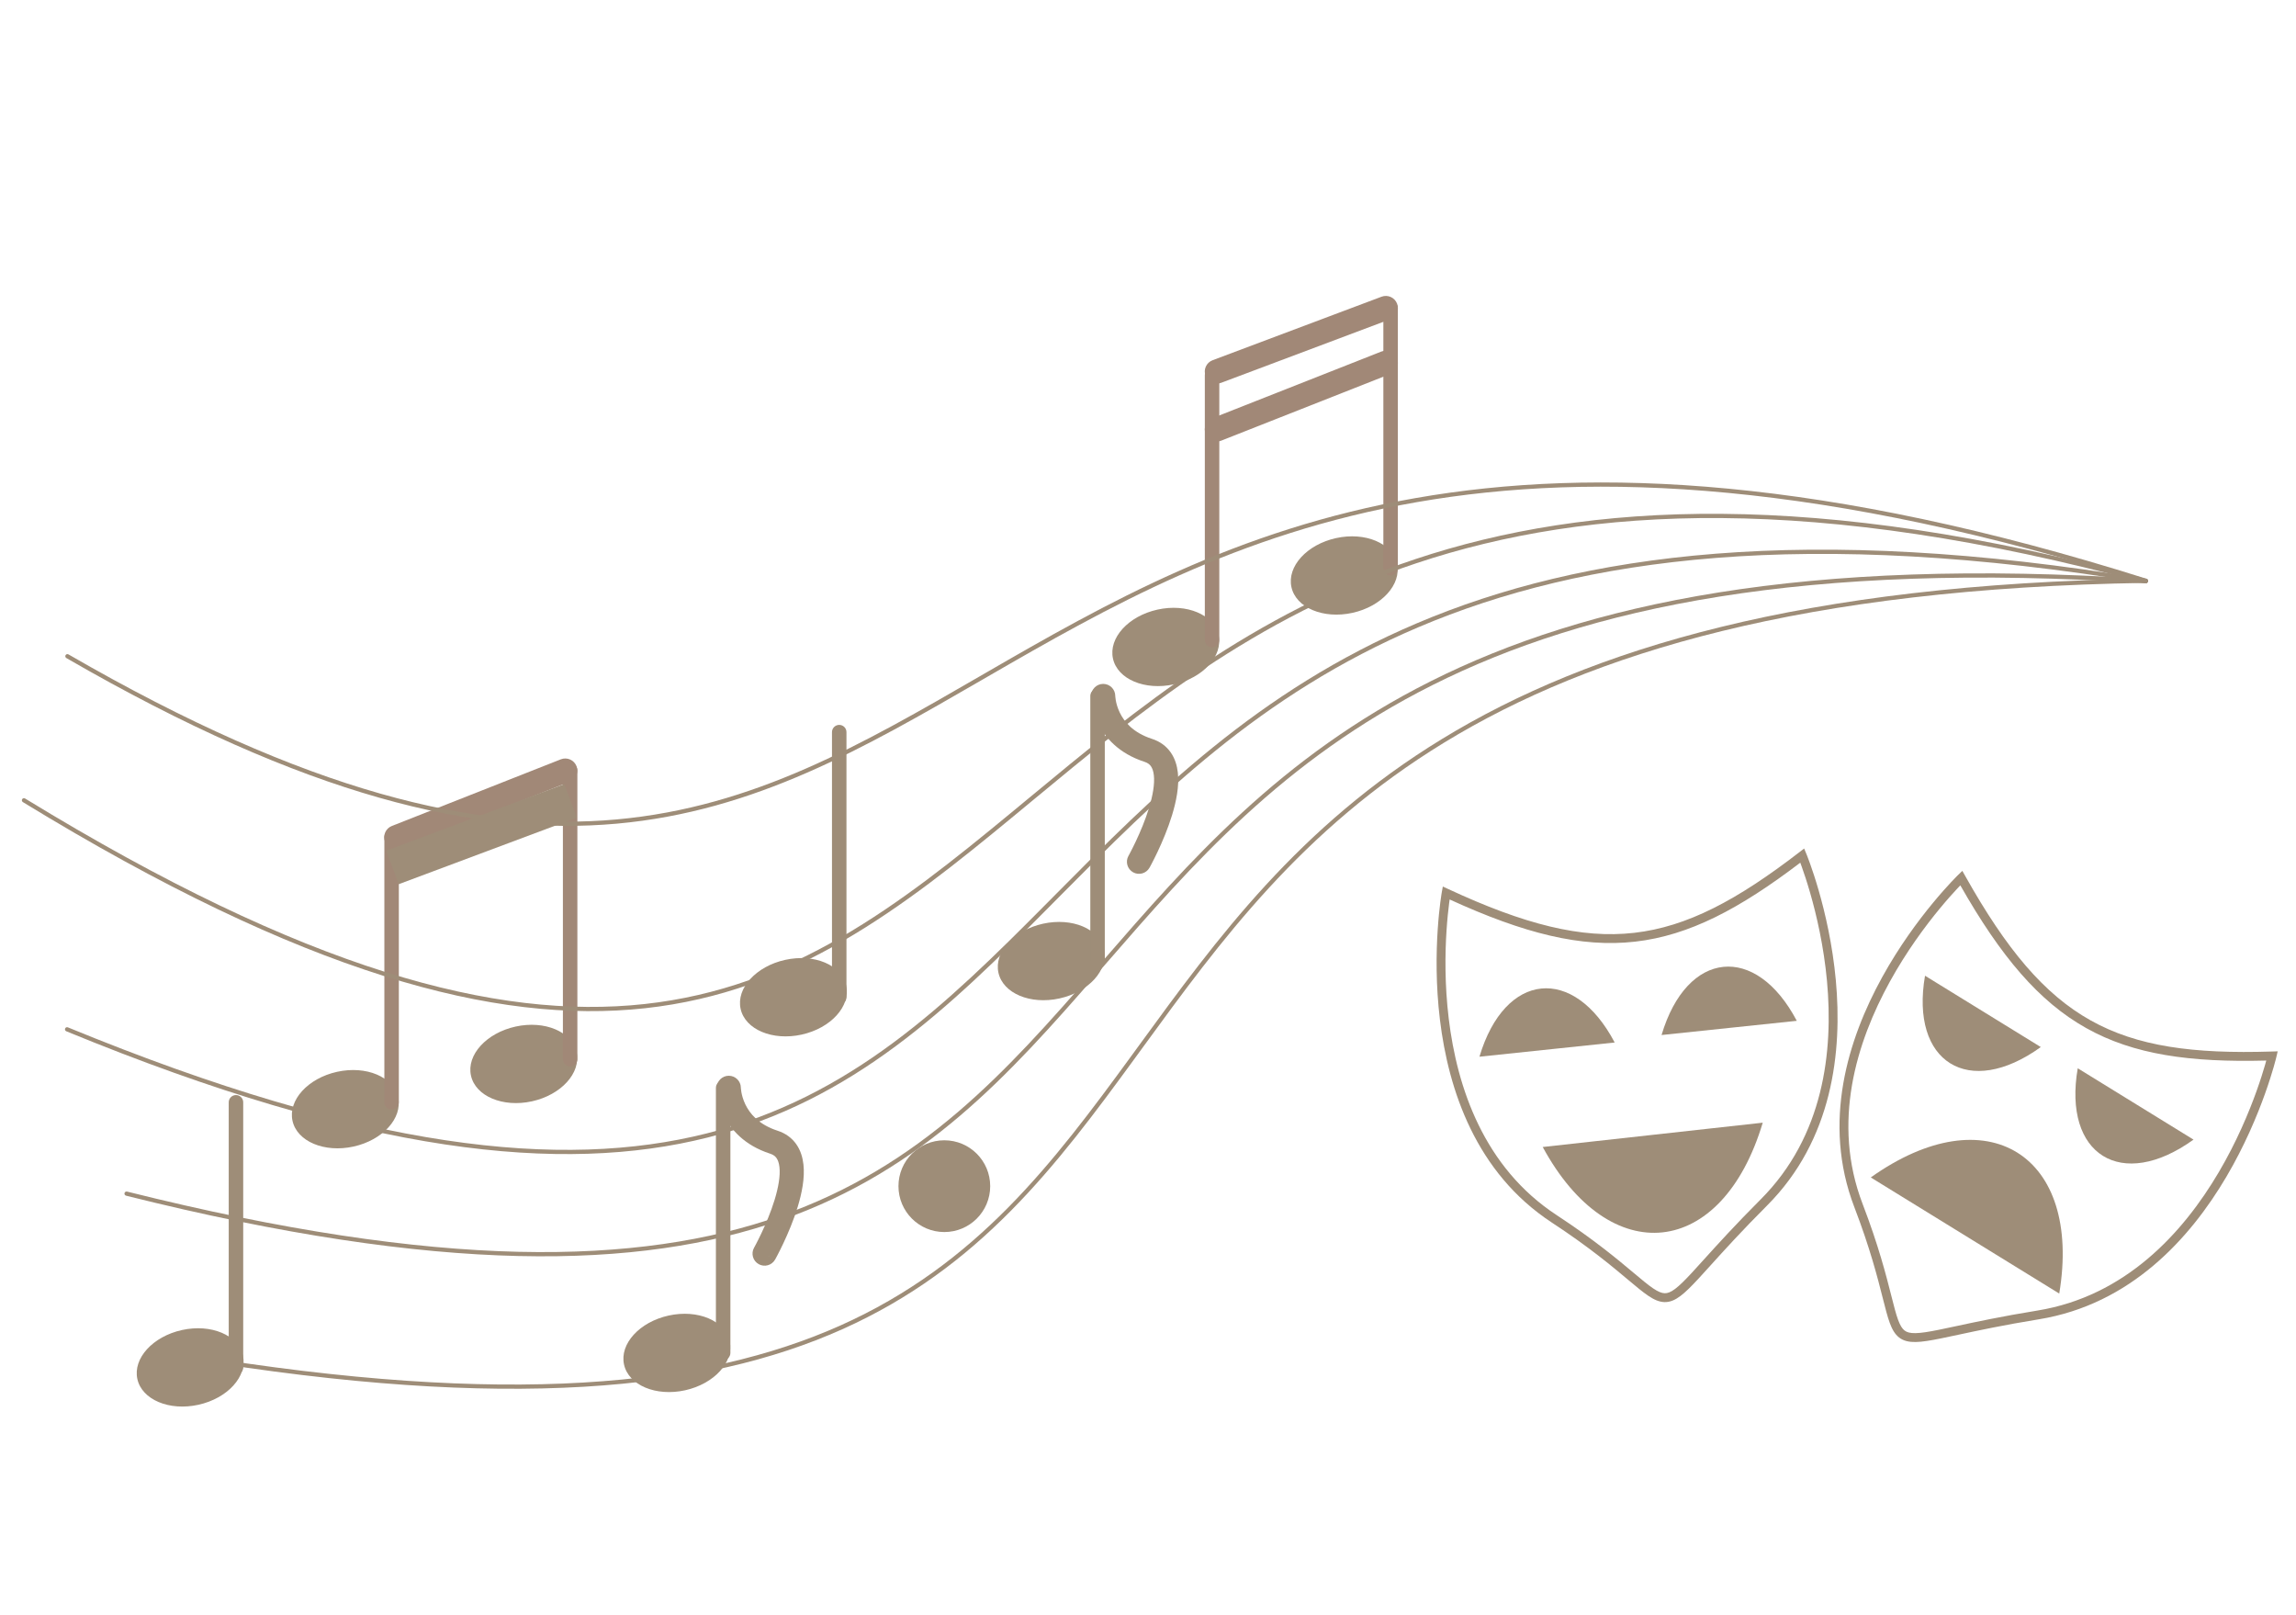
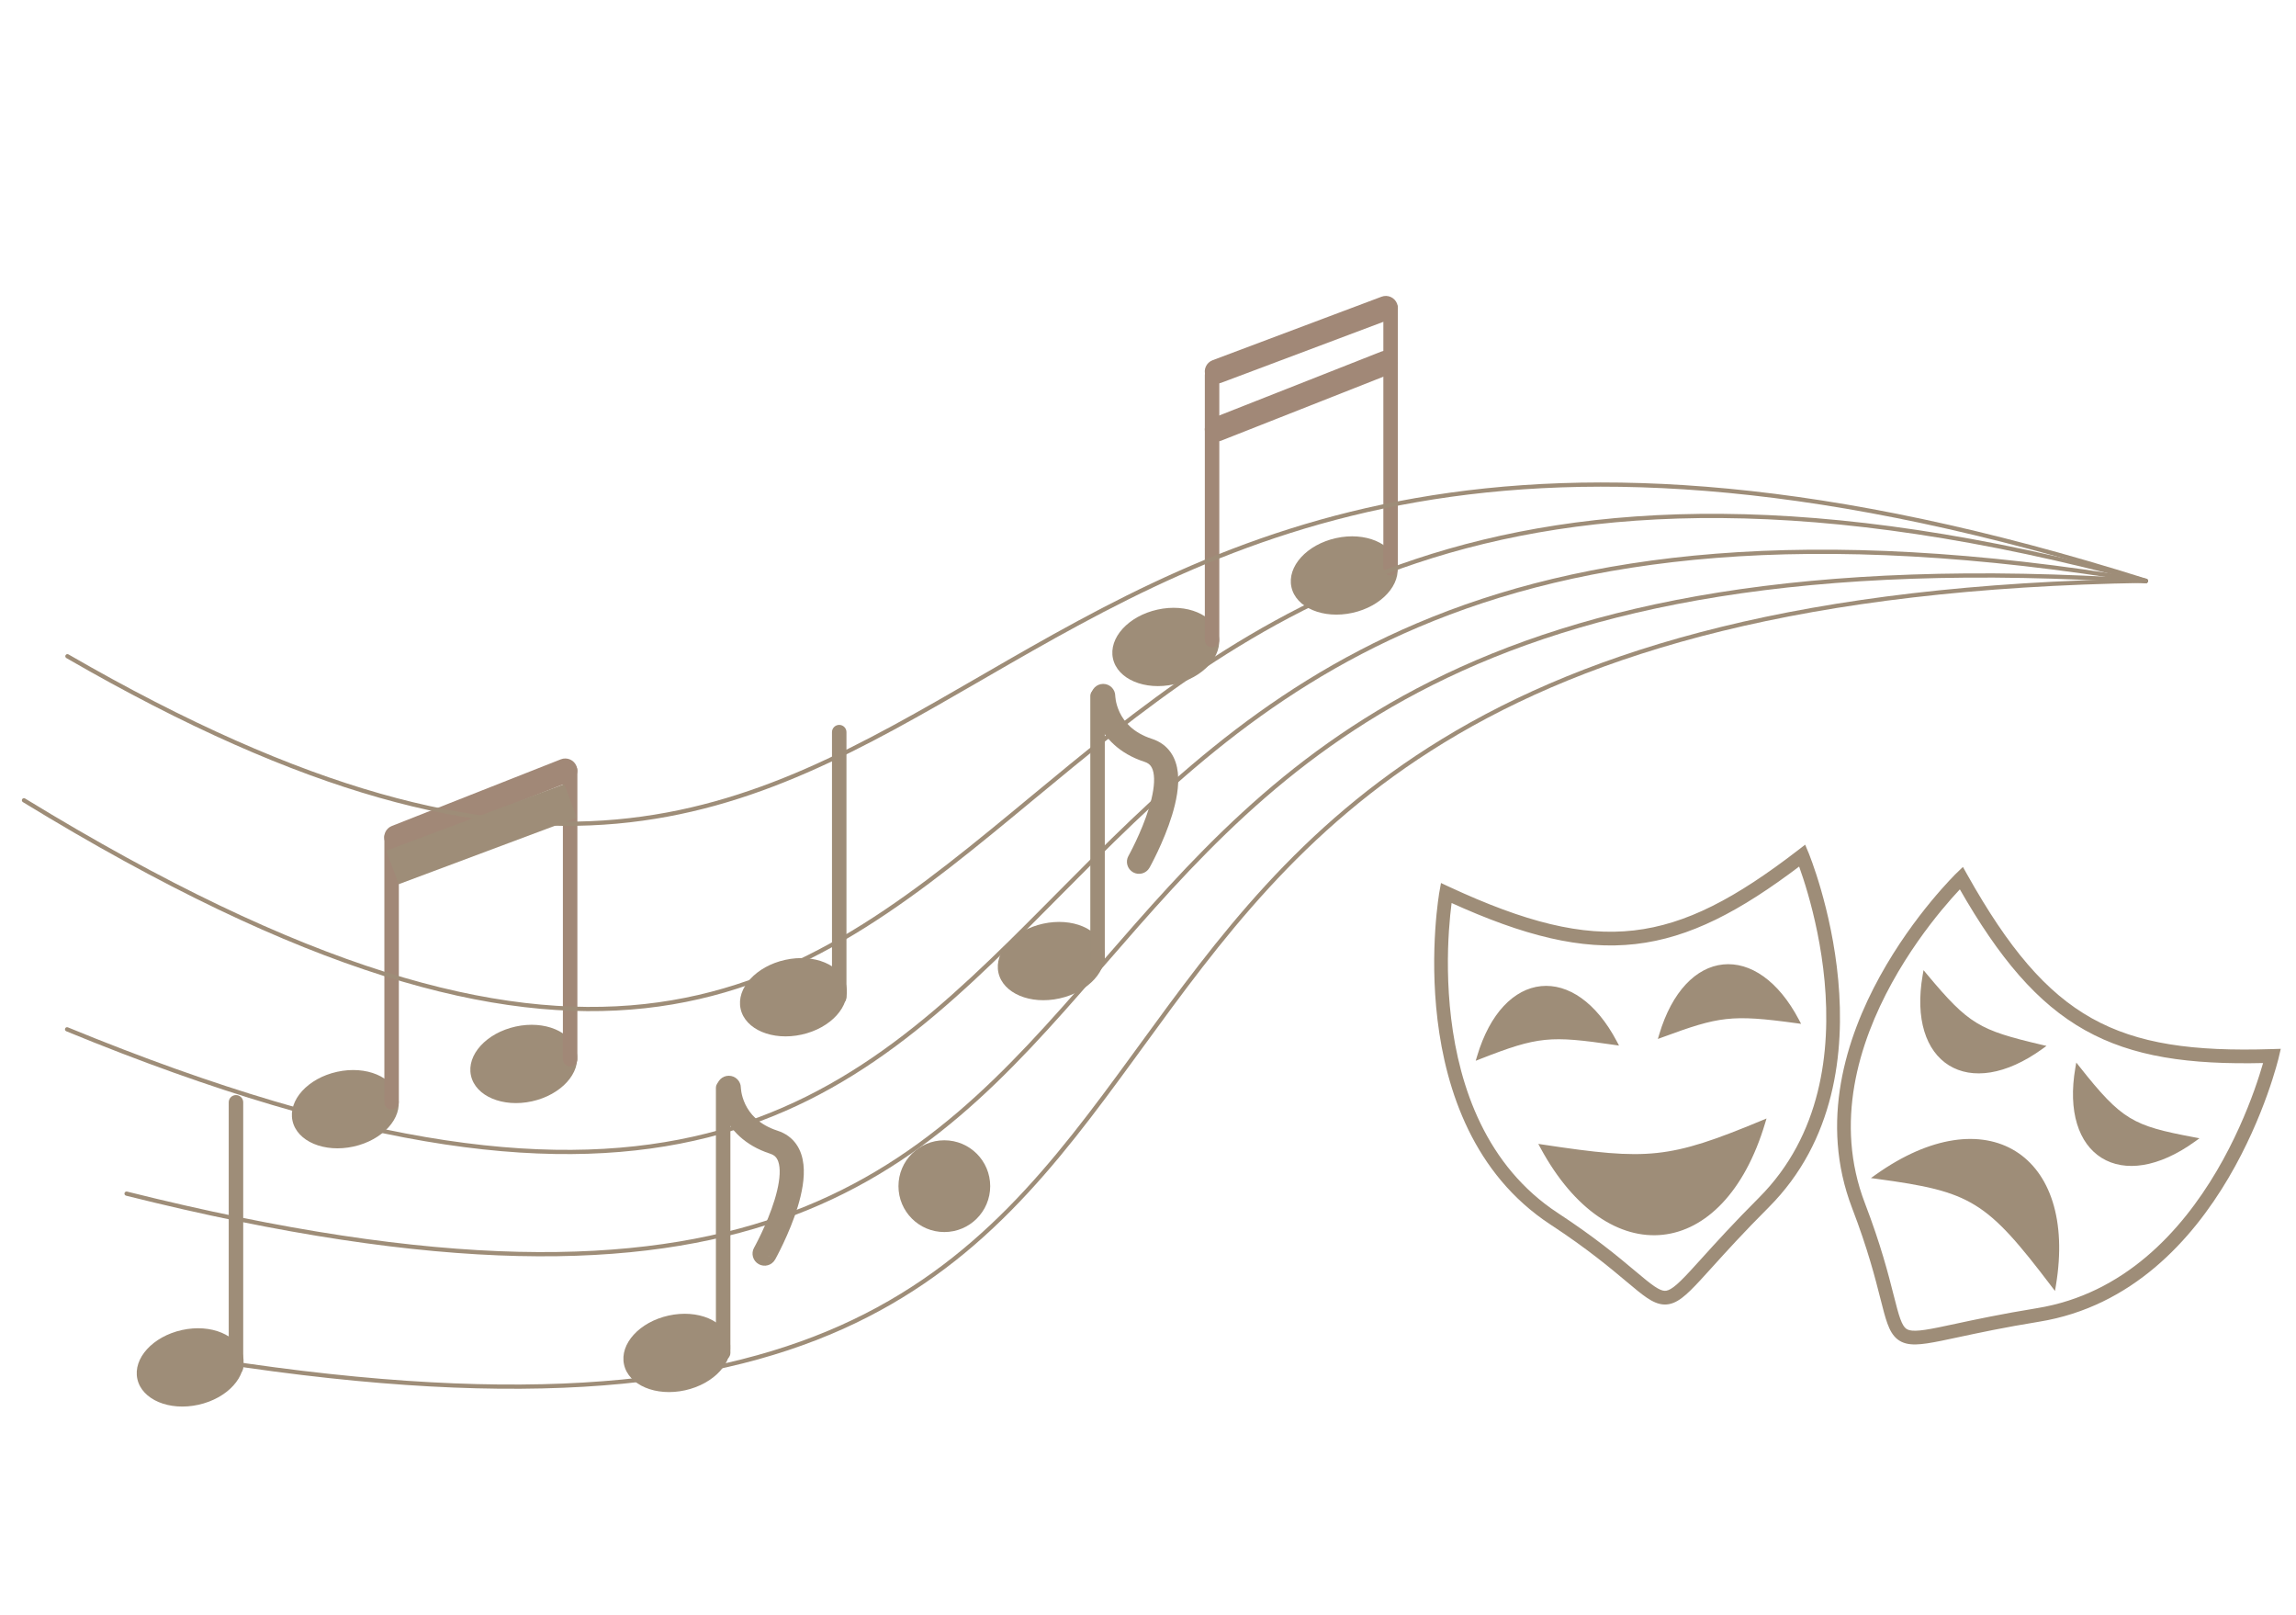
<svg xmlns="http://www.w3.org/2000/svg" width="475" height="334" viewBox="0 0 475 334" fill="none">
  <path d="M175.066 203.843C176.008 208.111 171.88 212.649 165.848 213.98C159.815 215.31 154.162 212.928 153.221 208.66C152.28 204.392 156.407 199.853 162.439 198.523C168.472 197.193 174.125 199.574 175.066 203.843Z" fill="#9E8D78" />
  <path fill-rule="evenodd" clip-rule="evenodd" d="M173.62 207.75C172.793 207.75 172.122 207.079 172.122 206.252L172.122 151.422C172.122 150.595 172.793 149.924 173.62 149.924C174.448 149.924 175.118 150.595 175.118 151.422L175.118 206.252C175.118 207.079 174.448 207.75 173.62 207.75Z" fill="#9E8D78" />
  <path d="M50.265 280.403C51.206 284.671 47.079 289.21 41.046 290.54C35.014 291.871 29.36 289.489 28.419 285.221C27.478 280.952 31.605 276.414 37.638 275.083C43.67 273.753 49.324 276.135 50.265 280.403Z" fill="#9E8D78" />
  <path fill-rule="evenodd" clip-rule="evenodd" d="M48.818 284.311C47.991 284.311 47.32 283.64 47.32 282.812L47.32 227.983C47.32 227.155 47.991 226.485 48.818 226.485C49.646 226.485 50.316 227.155 50.316 227.983L50.316 282.812C50.316 283.64 49.646 284.311 48.818 284.311Z" fill="#9E8D78" />
  <path d="M252.099 131.397C253.04 135.666 248.913 140.204 242.88 141.534C236.848 142.865 231.194 140.483 230.253 136.215C229.312 131.946 233.439 127.408 239.472 126.078C245.504 124.747 251.157 127.129 252.099 131.397Z" fill="#9E8D78" />
  <path d="M289.021 116.614C289.962 120.882 285.835 125.421 279.802 126.751C273.77 128.081 268.116 125.7 267.175 121.432C266.234 117.163 270.361 112.625 276.394 111.294C282.426 109.964 288.079 112.346 289.021 116.614Z" fill="#9E8D78" />
  <path fill-rule="evenodd" clip-rule="evenodd" d="M250.754 133.882C249.927 133.882 249.256 133.211 249.256 132.384L249.256 77.554C249.256 76.727 249.927 76.056 250.754 76.056C251.581 76.056 252.252 76.727 252.252 77.554L252.252 132.384C252.252 133.211 251.581 133.882 250.754 133.882Z" fill="#A18877" />
  <path fill-rule="evenodd" clip-rule="evenodd" d="M287.69 119.05C286.862 119.05 286.191 118.379 286.191 117.552L286.191 63.771C286.191 62.944 286.862 62.273 287.69 62.273C288.517 62.273 289.188 62.944 289.188 63.771L289.188 117.552C289.188 118.379 288.517 119.05 287.69 119.05Z" fill="#A18877" />
  <path fill-rule="evenodd" clip-rule="evenodd" d="M249.405 77.719C248.92 76.428 249.573 74.988 250.864 74.503L285.823 61.365C287.114 60.88 288.553 61.533 289.038 62.824C289.523 64.115 288.87 65.554 287.579 66.039L252.621 79.178C251.33 79.663 249.89 79.01 249.405 77.719Z" fill="#A18877" />
  <path fill-rule="evenodd" clip-rule="evenodd" d="M249.42 89.727C248.914 88.444 249.544 86.994 250.827 86.488L285.785 72.705C287.068 72.199 288.518 72.829 289.024 74.112C289.529 75.394 288.9 76.844 287.617 77.35L252.658 91.134C251.376 91.64 249.926 91.01 249.42 89.727Z" fill="#A18877" />
  <path d="M82.36 226.996C83.302 231.264 79.174 235.803 73.142 237.133C67.109 238.463 61.456 236.082 60.515 231.813C59.574 227.545 63.701 223.007 69.733 221.676C75.766 220.346 81.419 222.728 82.36 226.996Z" fill="#9E8D78" />
  <path d="M119.281 217.639C120.223 221.908 116.095 226.446 110.063 227.777C104.03 229.107 98.377 226.725 97.436 222.457C96.495 218.189 100.622 213.65 106.654 212.32C112.687 210.989 118.34 213.371 119.281 217.639Z" fill="#9E8D78" />
  <path fill-rule="evenodd" clip-rule="evenodd" d="M81.016 229.481C80.188 229.481 79.518 228.811 79.518 227.983L79.518 173.154C79.518 172.326 80.188 171.656 81.016 171.656C81.843 171.656 82.514 172.326 82.514 173.154L82.514 227.983C82.514 228.811 81.843 229.481 81.016 229.481Z" fill="#A18877" />
  <path fill-rule="evenodd" clip-rule="evenodd" d="M117.951 220.556C117.124 220.556 116.453 219.885 116.453 219.058L116.453 159.37C116.453 158.542 117.124 157.872 117.951 157.872C118.779 157.872 119.449 158.542 119.449 159.37L119.449 219.058C119.449 219.885 118.779 220.556 117.951 220.556Z" fill="#A18877" />
  <path fill-rule="evenodd" clip-rule="evenodd" d="M79.66 174.069C79.154 172.786 79.784 171.336 81.067 170.83L116.025 157.046C117.308 156.541 118.758 157.17 119.264 158.453C119.77 159.736 119.14 161.186 117.857 161.692L82.899 175.476C81.616 175.982 80.166 175.352 79.66 174.069Z" fill="#A18877" />
  <path d="M79.9 175.945L116.737 162.169L119.328 169.095L82.491 182.872L79.9 175.945Z" fill="#9E8D78" />
  <path d="M150.948 277.408C151.89 281.676 147.762 286.215 141.73 287.545C135.697 288.875 130.044 286.494 129.103 282.225C128.161 277.957 132.289 273.419 138.321 272.088C144.354 270.758 150.007 273.14 150.948 277.408Z" fill="#9E8D78" />
  <path fill-rule="evenodd" clip-rule="evenodd" d="M149.607 281.314C148.779 281.314 148.108 280.644 148.108 279.816L148.108 224.987C148.108 224.159 148.779 223.489 149.607 223.489C150.434 223.489 151.105 224.159 151.105 224.987L151.105 279.816C151.105 280.644 150.434 281.314 149.607 281.314Z" fill="#9E8D78" />
  <path fill-rule="evenodd" clip-rule="evenodd" d="M153.271 224.968C153.261 223.598 152.147 222.49 150.774 222.49C149.395 222.49 148.277 223.608 148.277 224.987L150.774 224.987C148.277 224.987 148.277 224.988 148.277 224.99L148.277 224.993L148.277 225L148.277 225.015C148.278 225.027 148.278 225.041 148.278 225.056C148.279 225.087 148.28 225.127 148.281 225.173C148.285 225.267 148.291 225.391 148.303 225.543C148.327 225.846 148.373 226.26 148.462 226.758C148.638 227.749 148.988 229.096 149.688 230.558C151.116 233.54 153.948 236.868 159.333 238.61C160.009 238.829 160.394 239.155 160.651 239.522C160.931 239.924 161.158 240.52 161.255 241.385C161.454 243.175 161.043 245.568 160.251 248.158C159.476 250.692 158.415 253.171 157.534 255.036C157.097 255.963 156.709 256.726 156.433 257.255C156.295 257.519 156.185 257.724 156.111 257.86C156.074 257.928 156.045 257.98 156.027 258.012L156.008 258.048L156.004 258.055C156.003 258.055 156.003 258.056 156.003 258.056C155.328 259.258 155.756 260.78 156.958 261.455C158.16 262.13 159.682 261.703 160.357 260.501L158.18 259.278C160.357 260.501 160.358 260.5 160.358 260.5L160.361 260.494L160.37 260.479L160.398 260.428C160.421 260.385 160.455 260.324 160.498 260.245C160.584 260.086 160.707 259.858 160.858 259.568C161.161 258.99 161.579 258.165 162.05 257.168C162.987 255.184 164.155 252.467 165.026 249.618C165.88 246.825 166.532 243.645 166.217 240.831C166.057 239.395 165.632 237.931 164.743 236.66C163.829 235.355 162.525 234.395 160.87 233.859C156.927 232.583 155.095 230.287 154.192 228.401C153.726 227.427 153.493 226.529 153.378 225.883C153.321 225.561 153.294 225.309 153.282 225.15C153.275 225.071 153.273 225.016 153.272 224.987C153.271 224.978 153.271 224.971 153.271 224.968Z" fill="#9E8D78" />
  <path d="M228.404 196.364C229.346 200.632 225.218 205.171 219.186 206.501C213.153 207.831 207.5 205.45 206.559 201.182C205.618 196.913 209.745 192.375 215.777 191.044C221.81 189.714 227.463 192.096 228.404 196.364Z" fill="#9E8D78" />
  <path fill-rule="evenodd" clip-rule="evenodd" d="M227.063 200.271C226.235 200.271 225.564 199.6 225.564 198.772L225.564 143.943C225.564 143.115 226.235 142.445 227.063 142.445C227.89 142.445 228.561 143.115 228.561 143.943L228.561 198.772C228.561 199.6 227.89 200.271 227.063 200.271Z" fill="#9E8D78" />
  <path fill-rule="evenodd" clip-rule="evenodd" d="M230.727 143.924C230.717 142.554 229.603 141.446 228.23 141.446C226.851 141.446 225.733 142.564 225.733 143.943L228.23 143.943C225.733 143.943 225.733 143.945 225.733 143.946L225.733 143.949L225.733 143.956L225.734 143.972C225.734 143.983 225.734 143.997 225.734 144.012C225.735 144.043 225.736 144.083 225.737 144.129C225.741 144.223 225.747 144.347 225.759 144.499C225.783 144.802 225.829 145.216 225.918 145.714C226.094 146.705 226.444 148.052 227.144 149.514C228.573 152.496 231.404 155.824 236.789 157.566C237.465 157.785 237.85 158.111 238.107 158.478C238.387 158.88 238.614 159.476 238.711 160.341C238.911 162.131 238.499 164.524 237.707 167.114C236.932 169.648 235.871 172.127 234.99 173.992C234.553 174.919 234.165 175.682 233.889 176.211C233.751 176.475 233.641 176.68 233.567 176.816C233.53 176.885 233.502 176.936 233.483 176.969L233.464 177.004L233.46 177.011C233.459 177.011 233.459 177.012 233.459 177.012C232.784 178.214 233.212 179.736 234.414 180.411C235.616 181.086 237.138 180.659 237.813 179.457L235.637 178.234C237.813 179.457 237.814 179.456 237.814 179.456L237.818 179.45L237.826 179.435L237.854 179.385C237.877 179.341 237.911 179.28 237.954 179.201C238.04 179.042 238.163 178.814 238.314 178.524C238.617 177.946 239.035 177.121 239.506 176.124C240.443 174.14 241.611 171.423 242.482 168.574C243.336 165.781 243.988 162.601 243.673 159.787C243.513 158.351 243.088 156.888 242.199 155.616C241.286 154.311 239.981 153.351 238.326 152.815C234.384 151.539 232.551 149.243 231.648 147.357C231.182 146.383 230.949 145.485 230.834 144.839C230.777 144.518 230.75 144.265 230.738 144.106C230.731 144.027 230.729 143.972 230.728 143.943C230.727 143.934 230.727 143.927 230.727 143.924Z" fill="#9E8D78" />
  <path d="M204.855 245.327C204.855 250.568 200.606 254.817 195.365 254.817C190.125 254.817 185.876 250.568 185.876 245.327C185.876 240.086 190.125 235.838 195.365 235.838C200.606 235.838 204.855 240.086 204.855 245.327Z" fill="#9E8D78" />
  <path fill-rule="evenodd" clip-rule="evenodd" d="M127.614 170.101C98.635 172.72 63.47 164.564 13.852 135.886C13.763 135.834 13.732 135.72 13.784 135.63C13.836 135.54 13.95 135.51 14.04 135.562C63.621 164.218 98.707 172.337 127.58 169.728C156.015 167.158 178.451 154.184 202.814 140.096C203.195 139.876 203.576 139.655 203.958 139.435C228.76 125.096 255.661 109.769 292.922 103.257C330.183 96.745 377.788 99.05 444.006 119.94C444.105 119.971 444.16 120.076 444.129 120.175C444.098 120.274 443.992 120.328 443.894 120.297C377.718 99.42 330.175 97.126 292.986 103.626C255.797 110.125 228.946 125.421 204.145 139.759C203.754 139.985 203.364 140.211 202.974 140.436C178.631 154.513 156.131 167.524 127.614 170.101Z" fill="#8C6D57" />
  <path fill-rule="evenodd" clip-rule="evenodd" d="M292.879 103.01C330.189 96.49 377.835 98.802 444.082 119.701C444.312 119.774 444.439 120.019 444.367 120.249C444.294 120.48 444.049 120.607 443.819 120.535C377.671 99.667 330.169 97.38 293.029 103.871C255.887 110.362 229.07 125.637 204.27 139.974L203.078 140.664C178.749 154.732 156.209 167.767 127.637 170.349C98.588 172.974 63.37 164.794 13.727 136.101C13.518 135.981 13.447 135.713 13.568 135.504C13.689 135.295 13.956 135.224 14.165 135.345C63.721 163.987 98.755 172.082 127.558 169.479C155.929 166.915 178.319 153.971 202.689 139.879L203.833 139.218C228.636 124.878 255.57 109.531 292.879 103.01Z" fill="#9E8D78" />
  <path fill-rule="evenodd" clip-rule="evenodd" d="M444.123 120.216C444.096 120.316 443.993 120.375 443.894 120.348C375.674 101.857 328.706 104.345 292.99 116.237C259.246 127.473 235.527 147.107 213.393 165.428C212.097 166.501 210.806 167.57 209.518 168.633C186.261 187.823 164.218 204.915 133.413 208.28C102.61 211.645 63.085 201.283 4.86 165.68C4.772 165.626 4.744 165.51 4.798 165.422C4.852 165.334 4.968 165.306 5.056 165.36C63.253 200.946 102.69 211.26 133.372 207.908C164.053 204.556 186.019 187.538 209.28 168.344C210.57 167.279 211.864 166.208 213.163 165.132C235.291 146.815 259.059 127.14 292.872 115.882C328.675 103.961 375.72 101.481 443.992 119.987C444.091 120.014 444.15 120.117 444.123 120.216Z" fill="#8C6D57" />
  <path fill-rule="evenodd" clip-rule="evenodd" d="M444.056 119.745C444.289 119.808 444.427 120.048 444.364 120.281C444.301 120.514 444.061 120.652 443.828 120.589C375.643 102.107 328.727 104.601 293.068 116.474C259.374 127.693 235.687 147.297 213.552 165.62L213.539 165.631C212.247 166.7 210.96 167.766 209.677 168.825C186.422 188.013 164.327 205.154 133.44 208.528C102.555 211.902 62.973 201.506 4.73 165.892C4.524 165.766 4.459 165.497 4.585 165.291C4.711 165.085 4.98 165.021 5.186 165.147C63.364 200.721 102.744 211.002 133.345 207.659C163.943 204.316 185.857 187.347 209.12 168.15C210.408 167.088 211.699 166.019 212.996 164.946L213.014 164.931C235.137 146.618 258.935 126.918 292.792 115.645C328.654 103.704 375.751 101.23 444.056 119.745Z" fill="#9E8D78" />
  <path fill-rule="evenodd" clip-rule="evenodd" d="M444.075 120.215C444.058 120.317 443.961 120.386 443.859 120.369C373.78 108.704 327.394 115.036 293.357 129.486C260.445 143.458 239.06 165.027 218.947 185.313C218.257 186.008 217.569 186.702 216.883 187.394C196.163 208.268 176.418 227.455 146.327 235.028C116.237 242.601 75.835 238.552 13.804 213.059C13.708 213.019 13.662 212.91 13.702 212.814C13.741 212.719 13.851 212.673 13.946 212.712C75.945 238.193 116.258 242.209 146.236 234.665C176.214 227.121 195.892 208.009 216.617 187.13C217.307 186.434 217.998 185.737 218.691 185.038C238.799 164.757 260.23 143.143 293.211 129.141C327.331 114.656 373.793 108.326 443.921 119.999C444.023 120.016 444.092 120.113 444.075 120.215Z" fill="#8C6D57" />
  <path fill-rule="evenodd" clip-rule="evenodd" d="M443.962 119.753C444.2 119.792 444.361 120.018 444.321 120.256C444.282 120.494 444.057 120.654 443.819 120.615C373.772 108.955 327.437 115.289 293.455 129.716C260.594 143.666 239.24 165.201 219.124 185.488C218.435 186.184 217.747 186.877 217.06 187.569C196.343 208.441 176.555 227.678 146.389 235.27C116.223 242.862 75.761 238.792 13.709 213.289C13.486 213.198 13.38 212.942 13.471 212.719C13.563 212.496 13.818 212.389 14.041 212.481C76.019 237.953 116.272 241.948 146.176 234.423C176.078 226.897 195.712 207.836 216.44 186.954C217.111 186.278 217.782 185.601 218.456 184.921L218.524 184.853C238.628 164.576 260.088 142.932 293.114 128.911C327.29 114.402 373.802 108.074 443.962 119.753Z" fill="#9E8D78" />
  <path fill-rule="evenodd" clip-rule="evenodd" d="M444.125 120.204C444.119 120.307 444.029 120.385 443.926 120.378C373.393 115.73 328.303 125.387 296.275 141.453C265.197 157.043 246.399 178.676 228.573 199.19C228.027 199.818 227.482 200.446 226.938 201.071C208.62 222.133 190.96 241.781 161.596 252.079C132.234 262.377 91.198 263.318 26.136 247.053C26.035 247.028 25.974 246.926 26 246.826C26.025 246.725 26.126 246.664 26.227 246.69C91.257 262.946 132.209 261.989 161.472 251.726C190.733 241.464 208.335 221.889 226.656 200.826C227.203 200.196 227.751 199.565 228.3 198.934C246.122 178.424 264.962 156.742 296.107 141.119C328.212 125.013 373.374 115.354 443.951 120.004C444.054 120.011 444.132 120.1 444.125 120.204Z" fill="#8C6D57" />
  <path fill-rule="evenodd" clip-rule="evenodd" d="M443.968 119.755C444.208 119.771 444.391 119.979 444.375 120.22C444.359 120.46 444.151 120.643 443.91 120.627C373.406 115.981 328.364 125.635 296.387 141.676C265.358 157.242 246.589 178.839 228.762 199.354L228.727 199.394C228.193 200.009 227.66 200.622 227.127 201.235C208.81 222.295 191.112 241.992 161.679 252.314C132.251 262.635 91.159 263.565 26.076 247.295C25.841 247.236 25.699 246.999 25.758 246.765C25.816 246.531 26.053 246.388 26.287 246.447C91.296 262.698 132.193 261.729 161.39 251.49C190.582 241.252 208.146 221.726 226.467 200.661C227.015 200.032 227.563 199.401 228.112 198.77L228.12 198.76C245.939 178.254 264.806 156.541 295.995 140.895C328.152 124.764 373.362 115.102 443.968 119.755Z" fill="#9E8D78" />
  <path fill-rule="evenodd" clip-rule="evenodd" d="M444.138 120.116C444.139 120.219 444.057 120.304 443.953 120.306C373.276 121.416 329.185 134.723 298.667 153.359C269.038 171.453 252.183 194.579 236.202 216.508C235.721 217.167 235.242 217.826 234.762 218.483C218.346 240.987 202.472 262.029 174.138 274.7C145.807 287.371 105.046 291.66 38.876 280.747C38.774 280.73 38.705 280.633 38.722 280.531C38.739 280.429 38.835 280.36 38.937 280.377C105.075 291.285 145.75 286.986 173.985 274.358C202.218 261.732 218.042 240.769 234.46 218.262C234.942 217.601 235.424 216.939 235.908 216.275C251.885 194.352 268.778 171.172 298.471 153.04C329.064 134.358 373.226 121.042 443.947 119.931C444.051 119.93 444.136 120.012 444.138 120.116Z" fill="#8C6D57" />
  <path fill-rule="evenodd" clip-rule="evenodd" d="M443.944 119.682C444.185 119.678 444.384 119.871 444.388 120.112C444.391 120.353 444.199 120.552 443.957 120.556C373.309 121.665 329.266 134.966 298.797 153.572C269.215 171.637 252.386 194.725 236.404 216.655C235.923 217.314 235.444 217.973 234.964 218.63C218.549 241.133 202.641 262.227 174.24 274.928C145.844 287.627 105.028 291.91 38.836 280.993C38.597 280.954 38.436 280.729 38.476 280.491C38.515 280.253 38.74 280.091 38.978 280.131C105.094 291.035 145.713 286.729 173.883 274.131C202.049 261.534 217.839 240.623 234.258 218.115C234.587 217.664 234.917 217.212 235.246 216.759L235.714 216.118C251.689 194.198 268.606 170.985 298.342 152.827C328.984 134.114 373.194 120.793 443.944 119.682Z" fill="#9E8D78" />
-   <path fill-rule="evenodd" clip-rule="evenodd" d="M373.703 176.598L372.856 176.951C373.703 176.598 373.703 176.599 373.704 176.6L373.704 176.602L373.707 176.609L373.719 176.636C373.728 176.659 373.742 176.694 373.76 176.738C373.796 176.828 373.848 176.959 373.915 177.131C374.048 177.475 374.239 177.98 374.472 178.63C374.938 179.93 375.571 181.813 376.247 184.155C377.597 188.836 379.118 195.362 379.798 202.735C381.156 217.459 379.17 235.732 365.551 249.358C360.336 254.576 356.651 258.65 353.876 261.72C352.964 262.728 352.15 263.627 351.413 264.424C349.934 266.02 348.727 267.237 347.647 268.047C346.555 268.865 345.497 269.34 344.327 269.304C343.185 269.269 342.104 268.749 340.957 267.973C339.815 267.199 338.483 266.082 336.84 264.704L336.8 264.67C333.47 261.877 328.68 257.858 321.034 252.847C305.302 242.538 299.649 225.365 297.898 210.924C297.02 203.691 297.116 197.1 297.43 192.319C297.587 189.928 297.799 187.986 297.972 186.639C298.059 185.966 298.136 185.441 298.191 185.083C298.219 184.904 298.241 184.767 298.257 184.673C298.265 184.626 298.271 184.591 298.275 184.566L298.28 184.538L298.282 184.528C298.282 184.527 298.282 184.527 299.185 184.689L298.282 184.527L298.492 183.355L299.572 183.857C315.385 191.206 327.135 194.183 338.095 192.93C349.055 191.677 359.376 186.178 372.296 176.224L373.244 175.493L373.703 176.598ZM299.906 186.031C299.871 186.276 299.833 186.558 299.792 186.873C299.623 188.187 299.415 190.091 299.261 192.44C298.952 197.14 298.859 203.612 299.719 210.703C301.442 224.911 306.965 241.434 322.04 251.313C329.777 256.383 334.632 260.456 337.979 263.264L337.993 263.276C339.677 264.689 340.934 265.741 341.986 266.454C343.041 267.168 343.767 267.451 344.384 267.47C344.973 267.488 345.627 267.268 346.547 266.578C347.479 265.88 348.585 264.776 350.067 263.177C350.788 262.398 351.591 261.511 352.494 260.511C355.271 257.441 359.001 253.316 364.253 248.061C377.315 234.993 379.306 217.386 377.971 202.904C377.304 195.675 375.811 189.266 374.484 184.663C373.82 182.363 373.199 180.517 372.745 179.248C372.633 178.938 372.532 178.662 372.443 178.422C359.875 187.983 349.476 193.476 338.303 194.753C327.111 196.033 315.288 193.066 299.906 186.031Z" fill="#9E8D78" />
-   <path d="M334.047 215.614C320.785 217.007 318.181 217.28 306.071 218.553C311.325 200.923 325.588 199.563 334.047 215.614Z" fill="#9E8D78" />
-   <path d="M371.721 211.129C358.459 212.522 355.855 212.795 343.745 214.067C348.999 196.438 363.262 195.077 371.721 211.129Z" fill="#9E8D78" />
-   <path d="M319.16 237.228C340.739 234.843 344.975 234.375 364.679 232.196C356.226 260.434 333.018 262.778 319.16 237.228Z" fill="#9E8D78" />
-   <path fill-rule="evenodd" clip-rule="evenodd" d="M470.94 218.605L470.047 218.395C470.94 218.605 470.94 218.605 470.939 218.606L470.939 218.608L470.937 218.616L470.93 218.644C470.924 218.669 470.916 218.705 470.904 218.752C470.881 218.845 470.847 218.982 470.8 219.161C470.707 219.518 470.567 220.039 470.376 220.702C469.994 222.029 469.407 223.928 468.585 226.222C466.944 230.809 464.362 236.993 460.603 243.372C453.096 256.111 440.802 269.775 421.786 272.866C414.504 274.05 409.133 275.202 405.087 276.069C403.758 276.354 402.572 276.608 401.508 276.822C399.375 277.253 397.684 277.535 396.334 277.56C394.97 277.585 393.833 277.352 392.906 276.639C391.999 275.943 391.427 274.889 390.95 273.589C390.476 272.293 390.048 270.608 389.521 268.529L389.509 268.479C388.44 264.266 386.904 258.205 383.63 249.669C376.895 232.108 382.349 214.871 389.372 202.131C392.889 195.75 396.82 190.459 399.87 186.764C401.396 184.916 402.703 183.464 403.631 182.473C404.095 181.977 404.464 181.596 404.718 181.338C404.846 181.209 404.944 181.111 405.012 181.044C405.045 181.011 405.071 180.986 405.089 180.968L405.109 180.948L405.117 180.941C405.117 180.941 405.117 180.94 405.755 181.6L405.117 180.94L405.973 180.112L406.556 181.151C415.087 196.359 422.879 205.644 432.503 211.035C442.127 216.427 453.716 217.999 470.017 217.478L471.213 217.44L470.94 218.605ZM405.555 183.11C405.383 183.289 405.188 183.495 404.97 183.727C404.065 184.694 402.784 186.117 401.285 187.932C398.286 191.565 394.427 196.761 390.979 203.017C384.069 215.551 378.889 232.184 385.344 249.012C388.656 257.649 390.213 263.792 391.287 268.028L391.291 268.045C391.832 270.176 392.236 271.764 392.673 272.958C393.111 274.154 393.534 274.808 394.024 275.184C394.491 275.544 395.151 275.747 396.3 275.725C397.465 275.704 399.007 275.455 401.145 275.024C402.185 274.814 403.355 274.563 404.672 274.281C408.721 273.413 414.159 272.248 421.492 271.055C439.728 268.09 451.638 254.971 459.022 242.441C462.708 236.186 465.244 230.114 466.858 225.604C467.664 223.35 468.24 221.489 468.613 220.194C468.704 219.877 468.784 219.594 468.851 219.348C453.065 219.756 441.417 218.132 431.606 212.636C421.779 207.131 413.921 197.811 405.555 183.11Z" fill="#9E8D78" />
-   <path d="M398.252 201.803C409.606 208.796 411.835 210.169 422.202 216.555C407.278 227.311 395.152 219.68 398.252 201.803Z" fill="#9E8D78" />
-   <path d="M429.846 220.945C441.2 227.939 443.428 229.312 453.796 235.698C438.872 246.453 426.745 238.823 429.846 220.945Z" fill="#9E8D78" />
-   <path d="M426.021 267.54C407.537 256.154 403.908 253.919 387.029 243.522C411.056 226.45 430.801 238.869 426.021 267.54Z" fill="#9E8D78" />
+   <path d="M374.028 176.734L374.03 176.733L373.939 176.514L373.939 176.514L373.936 176.506L373.935 176.506L373.935 176.504L373.935 176.504L373.934 176.503L373.934 176.503L373.933 176.499L373.475 175.398L373.35 175.096L373.091 175.295L372.143 176.026C359.235 185.971 348.958 191.437 338.067 192.682C327.175 193.927 315.475 190.972 299.677 183.63L298.597 183.128L298.303 182.991L298.246 183.311L298.036 184.483L298.036 184.483L298.036 184.484L298.036 184.484L297.992 184.729L297.994 184.729C297.98 184.814 297.964 184.919 297.944 185.045C297.888 185.405 297.811 185.932 297.724 186.607C297.55 187.959 297.338 189.906 297.18 192.303C296.866 197.095 296.77 203.702 297.649 210.954C299.404 225.427 305.075 242.689 320.897 253.056C328.531 258.059 333.312 262.07 336.64 264.862L336.679 264.895L336.84 264.704L336.679 264.895L336.69 264.904C338.324 266.275 339.664 267.399 340.817 268.18C341.977 268.965 343.106 269.517 344.32 269.554C345.568 269.593 346.681 269.083 347.797 268.247C348.897 267.422 350.118 266.189 351.596 264.593C352.335 263.796 353.15 262.895 354.061 261.887C356.836 258.819 360.517 254.748 365.728 249.535C379.423 235.833 381.408 217.469 380.047 202.712C379.365 195.319 377.84 188.777 376.487 184.085C375.81 181.738 375.175 179.85 374.708 178.545C374.474 177.893 374.282 177.386 374.148 177.041C374.1 176.918 374.06 176.816 374.028 176.734ZM300.04 186.905C300.063 186.725 300.086 186.555 300.107 186.398C315.357 193.34 327.148 196.28 338.332 195.002C349.491 193.726 359.864 188.271 372.325 178.825C372.383 178.982 372.444 179.152 372.509 179.333C372.962 180.597 373.582 182.438 374.243 184.733C375.568 189.325 377.057 195.717 377.722 202.927C379.054 217.376 377.062 234.892 364.077 247.884C358.82 253.143 355.087 257.272 352.309 260.343L352.309 260.344C351.405 261.343 350.603 262.229 349.883 263.007C348.401 264.607 347.309 265.695 346.397 266.378C345.501 267.05 344.902 267.236 344.391 267.22C343.846 267.204 343.169 266.952 342.126 266.247C341.087 265.543 339.842 264.5 338.153 263.084L338.14 263.073L337.988 263.254L338.14 263.073L338.14 263.073C334.79 260.262 329.926 256.182 322.177 251.104C307.191 241.284 301.686 224.849 299.967 210.673C299.11 203.602 299.202 197.146 299.51 192.456C299.664 190.113 299.872 188.214 300.04 186.905Z" fill="#9E8D78" stroke="#9E8D78" stroke-width="0.5" stroke-linecap="round" />
+   <path d="M334.011 215.862L334.497 215.933L334.268 215.498C330.017 207.43 324.258 203.652 318.832 204.204C313.406 204.756 308.472 209.622 305.832 218.481L305.685 218.973L306.163 218.785C312.216 216.409 315.861 215.202 319.644 214.823C323.429 214.444 327.367 214.893 334.011 215.862Z" fill="#9E8D78" stroke="#9E8D78" stroke-width="0.5" stroke-linecap="round" />
+   <path d="M371.687 211.377L372.169 211.443L371.942 211.012C367.69 202.945 361.932 199.167 356.505 199.719C351.079 200.271 346.145 205.137 343.506 213.996L343.363 214.475L343.832 214.302C349.729 212.13 353.304 210.94 357.094 210.519C360.884 210.098 364.903 210.445 371.687 211.377Z" fill="#9E8D78" stroke="#9E8D78" stroke-width="0.5" stroke-linecap="round" />
+   <path d="M319.197 236.98L318.701 236.905L318.94 237.347C325.893 250.165 335.238 256.069 343.973 255.131C352.707 254.194 360.678 246.433 364.918 232.268L365.07 231.763L364.583 231.966C354.936 235.974 349.04 238.041 342.839 238.704C336.635 239.367 330.109 238.626 319.197 236.98Z" fill="#9E8D78" stroke="#9E8D78" stroke-width="0.5" stroke-linecap="round" />
+   <path d="M471.124 218.905L471.126 218.905L471.18 218.674L471.18 218.674L471.182 218.666L471.182 218.666L471.183 218.664L471.183 218.663L471.183 218.662L471.183 218.662L471.184 218.659L471.457 217.497L471.531 217.18L471.205 217.19L470.009 217.228C453.723 217.749 442.189 216.175 432.625 210.817C423.061 205.459 415.297 196.222 406.774 181.029L406.191 179.99L406.032 179.707L405.799 179.933L404.944 180.761L404.944 180.761L404.943 180.762L404.942 180.762L404.764 180.935L404.766 180.936C404.705 180.997 404.63 181.072 404.54 181.163C404.285 181.422 403.914 181.805 403.448 182.302C402.517 183.297 401.207 184.752 399.677 186.605C396.62 190.309 392.68 195.612 389.153 202.011C382.115 214.778 376.623 232.097 383.397 249.759C386.665 258.281 388.199 264.33 389.266 268.541L389.279 268.591L389.521 268.529L389.279 268.591L389.282 268.604C389.807 270.672 390.236 272.367 390.716 273.675C391.197 274.99 391.79 276.098 392.753 276.838C393.744 277.599 394.945 277.836 396.339 277.81C397.714 277.784 399.425 277.498 401.557 277.067C402.623 276.852 403.81 276.598 405.139 276.313C409.184 275.446 414.551 274.296 421.826 273.113C440.948 270.004 453.295 256.266 460.818 243.499C464.588 237.102 467.175 230.904 468.821 226.306C469.644 224.006 470.233 222.103 470.616 220.772C470.808 220.106 470.949 219.583 471.042 219.224C471.075 219.096 471.102 218.99 471.124 218.905ZM405.153 183.898C405.277 183.765 405.394 183.641 405.504 183.525C413.817 198.074 421.663 207.353 431.484 212.854C441.283 218.344 452.888 219.983 468.52 219.606C468.475 219.767 468.426 219.94 468.373 220.125C468.001 221.415 467.427 223.271 466.622 225.52C465.012 230.019 462.482 236.076 458.807 242.314C451.439 254.815 439.582 267.861 421.451 270.809C414.112 272.002 408.669 273.168 404.62 274.036L404.62 274.036C403.302 274.319 402.134 274.569 401.095 274.779C398.957 275.21 397.435 275.454 396.295 275.475C395.176 275.496 394.581 275.297 394.176 274.986C393.743 274.654 393.341 274.054 392.908 272.872C392.476 271.693 392.075 270.119 391.534 267.983L391.529 267.966L391.301 268.024L391.529 267.966L391.529 267.966C390.455 263.727 388.895 257.573 385.577 248.923C379.161 232.195 384.304 215.643 391.197 203.138C394.636 196.899 398.486 191.716 401.478 188.091C402.973 186.28 404.251 184.861 405.153 183.898Z" fill="#9E8D78" stroke="#9E8D78" stroke-width="0.5" stroke-linecap="round" />
+   <path d="M398.444 201.643L398.098 201.228L398.006 201.76C396.447 210.745 398.701 217.253 403.336 220.129C407.971 223.004 414.849 222.163 422.349 216.758L422.793 216.437L422.26 216.312C415.795 214.79 412.034 213.732 408.795 211.76C405.556 209.788 402.822 206.891 398.444 201.643Z" fill="#9E8D78" stroke="#9E8D78" stroke-width="0.5" stroke-linecap="round" />
+   <path d="M430.042 220.79L429.695 220.352L429.599 220.903C428.041 229.887 430.295 236.396 434.93 239.271C439.565 242.147 446.443 241.305 453.942 235.901L454.415 235.56L453.842 235.452C447.477 234.257 443.74 233.363 440.49 231.395C437.239 229.426 434.456 226.37 430.042 220.79Z" fill="#9E8D78" stroke="#9E8D78" stroke-width="0.5" stroke-linecap="round" />
+   <path d="M424.637 265.931L424.987 266.393L425.083 265.821C427.325 252.371 423.828 242.639 416.84 238.304C409.853 233.97 399.508 235.114 388.238 243.123L387.721 243.49L388.349 243.574C398.153 244.896 403.82 246.032 408.736 249.048C413.655 252.065 417.843 256.979 424.637 265.931Z" fill="#9E8D78" stroke="#9E8D78" stroke-width="0.5" stroke-linecap="round" />
</svg>
